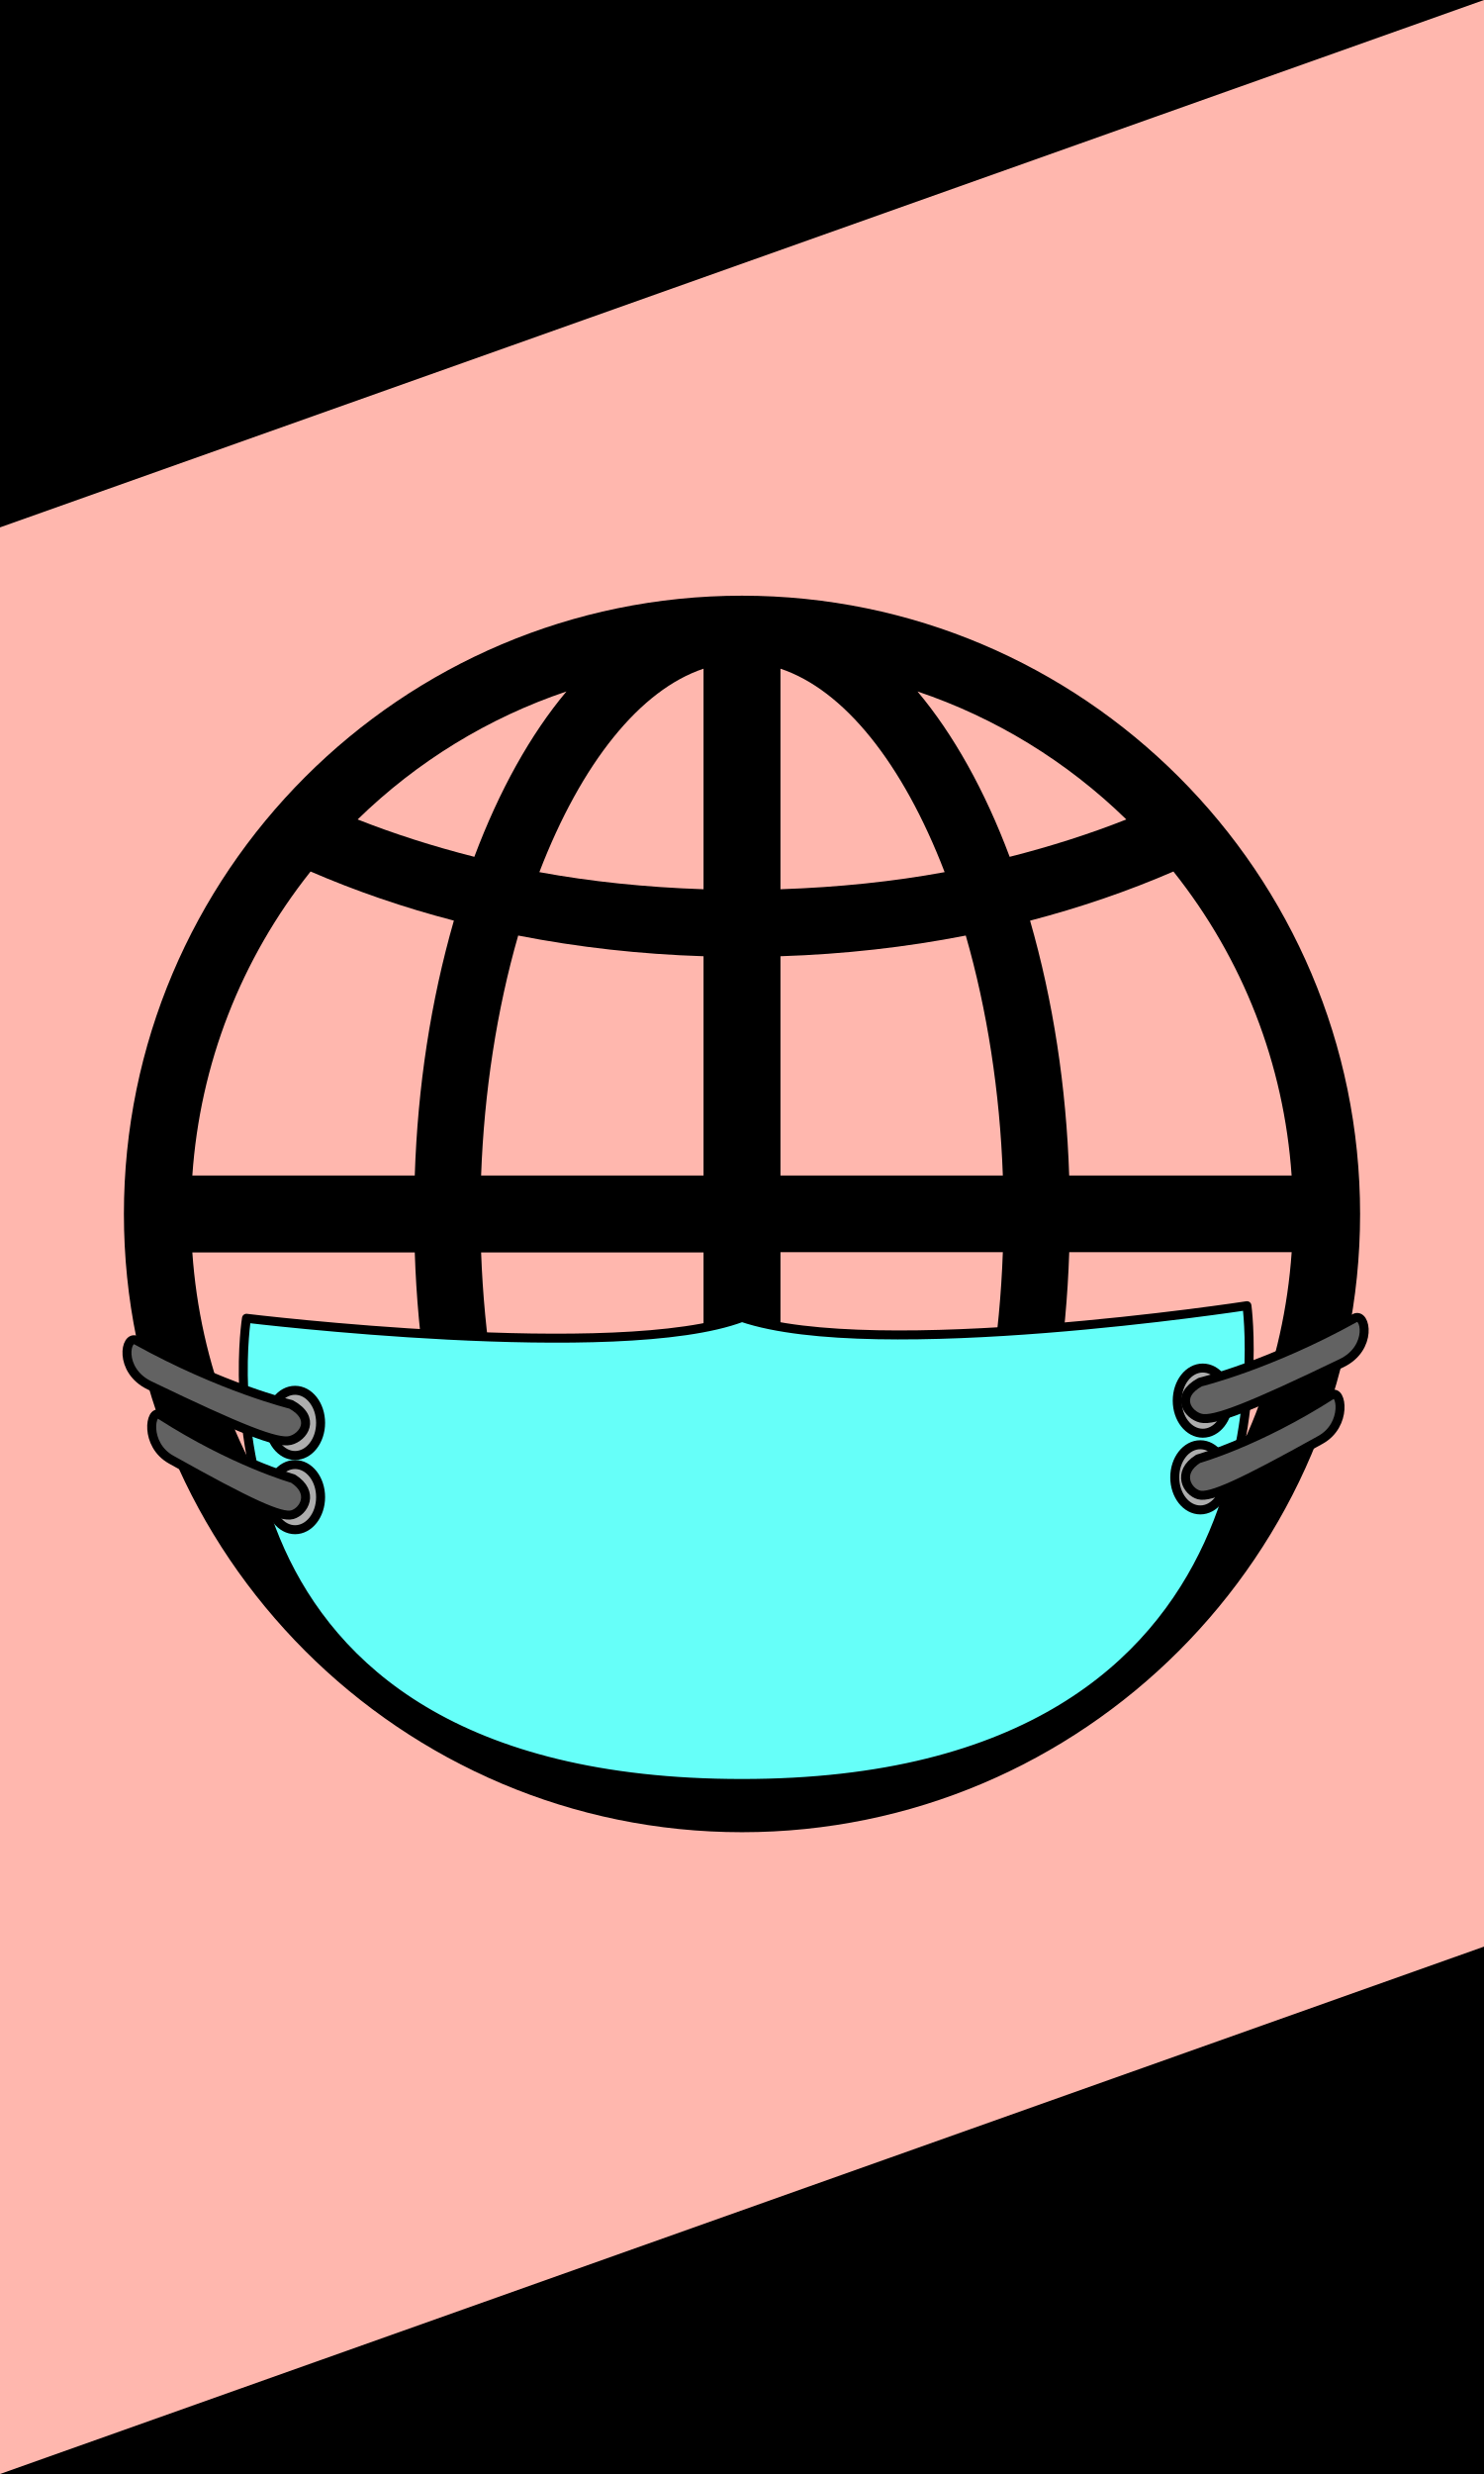
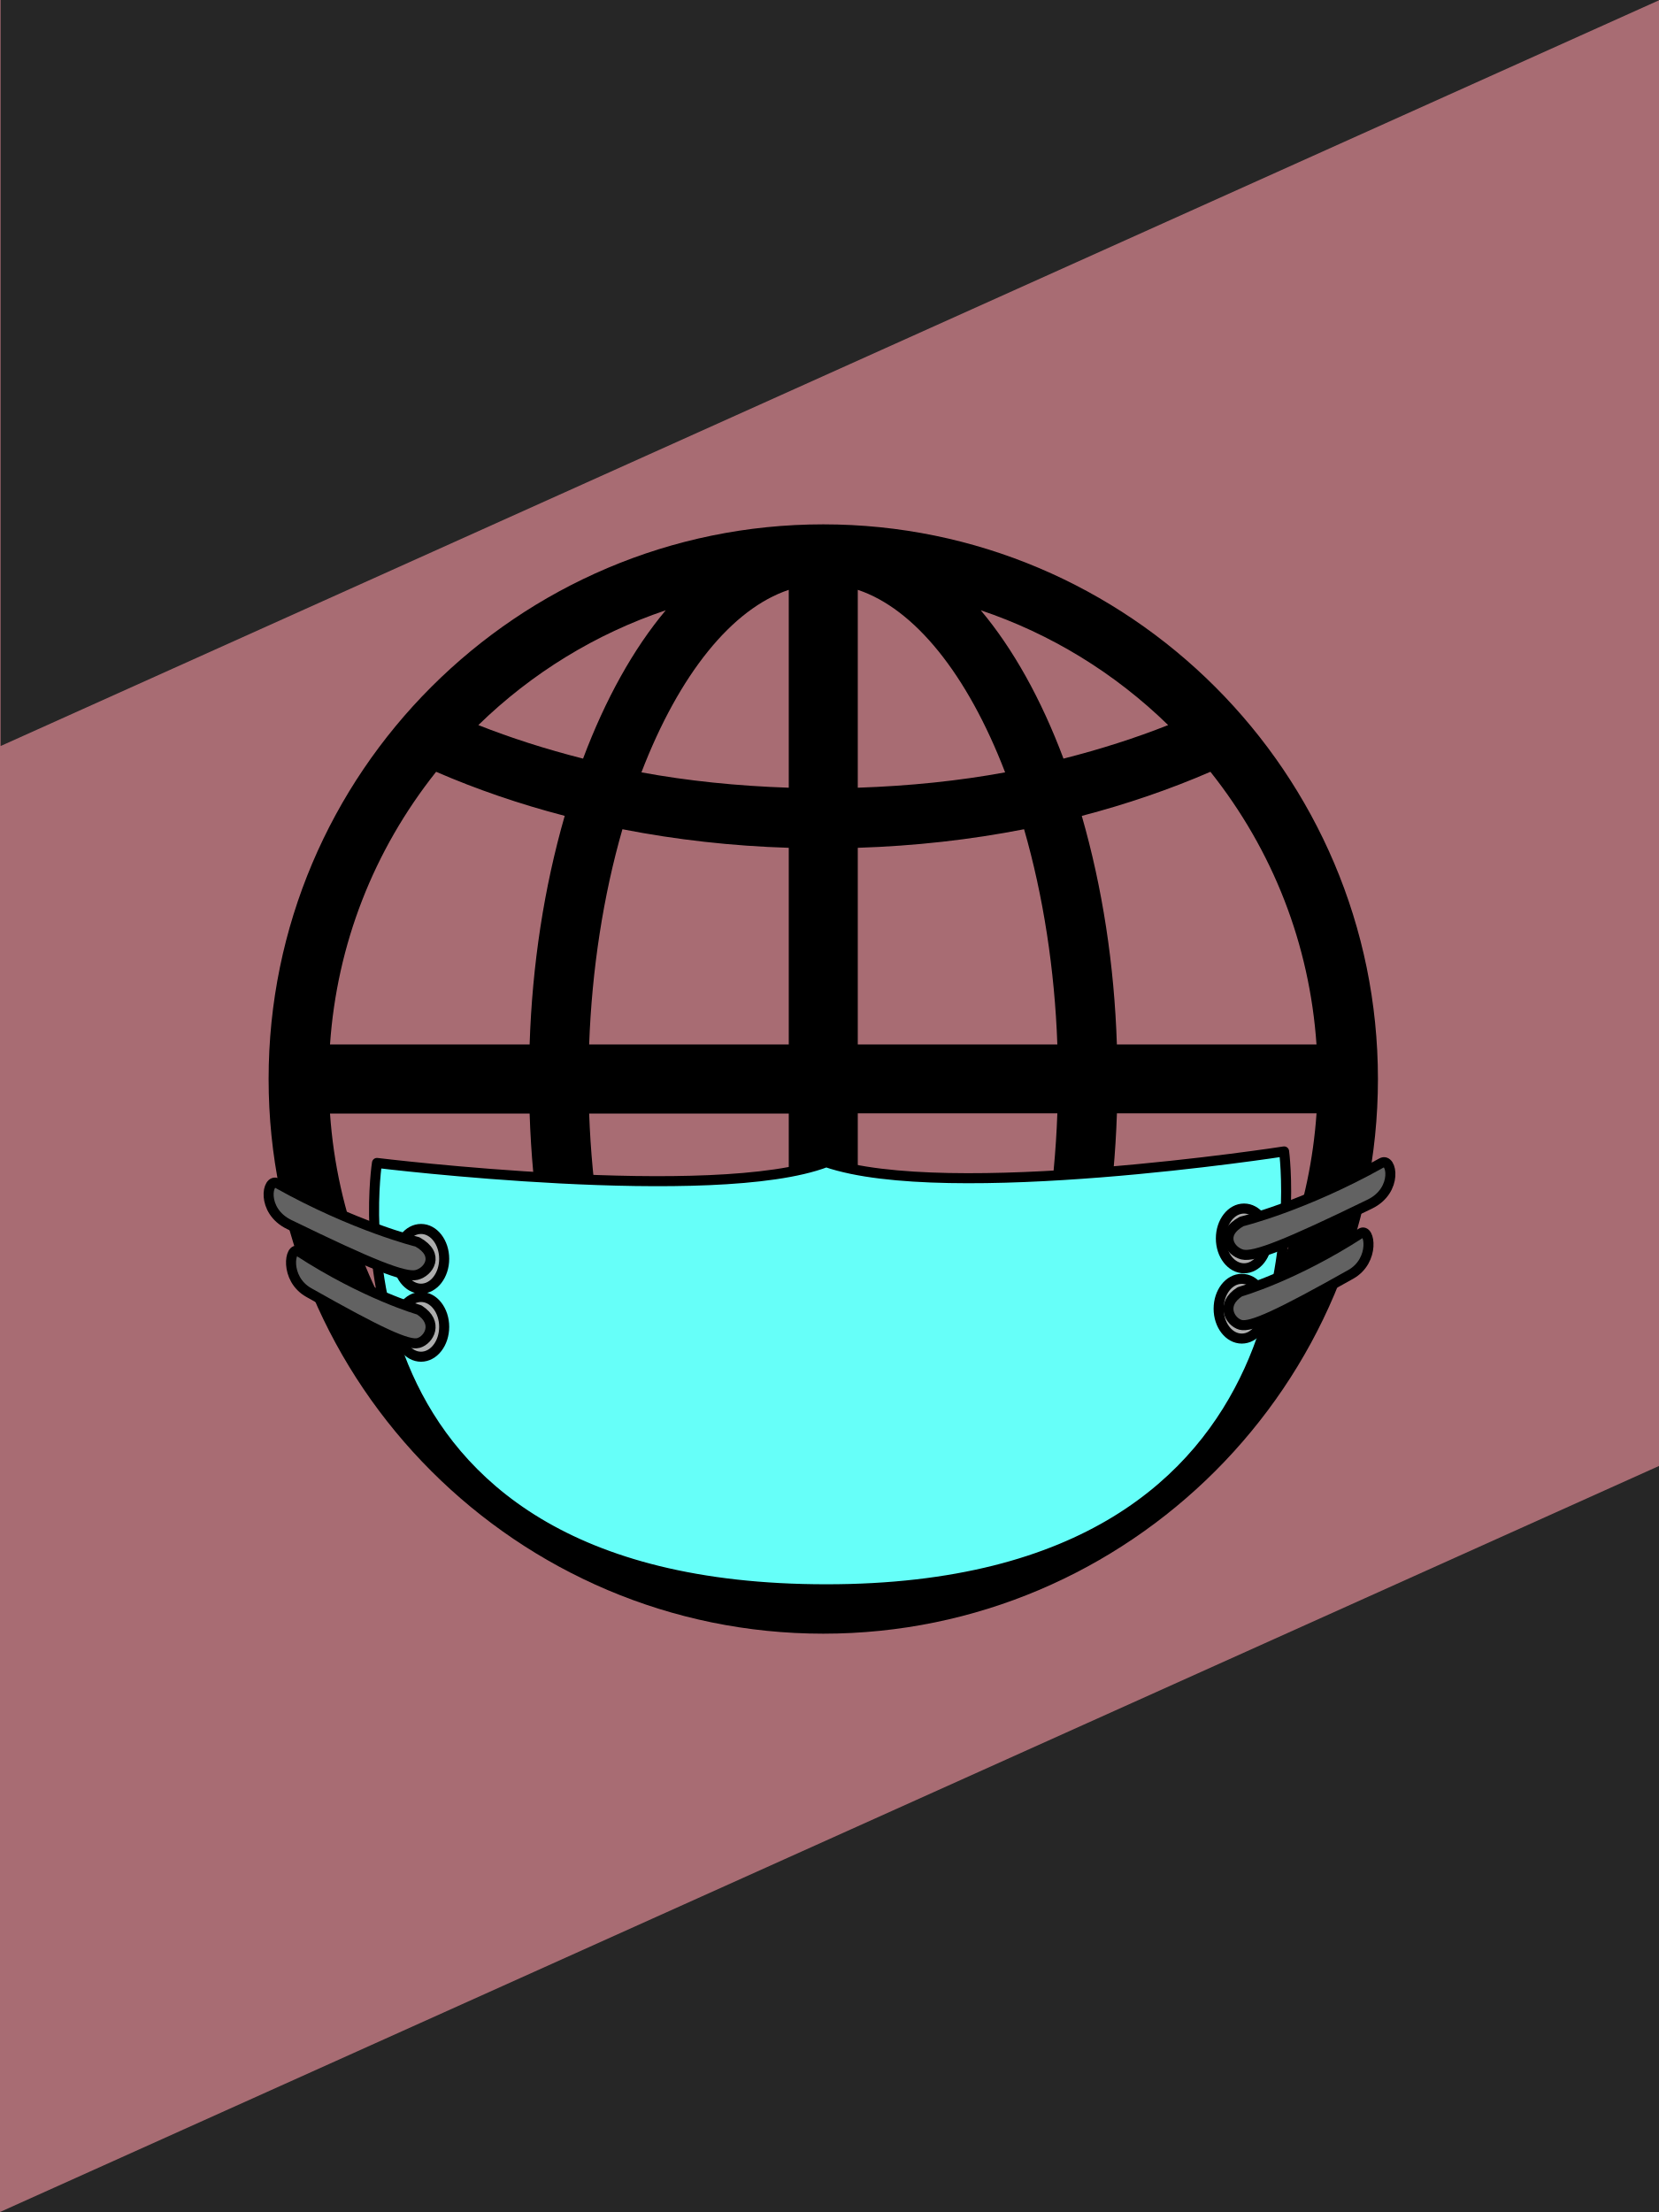
- <svg xmlns="http://www.w3.org/2000/svg" width="100%" height="100%" viewBox="0 0 600 1000" version="1.1" xml:space="preserve" style="fill-rule:evenodd;clip-rule:evenodd;stroke-linecap:round;stroke-linejoin:round;stroke-miterlimit:1.5;">
-   <rect x="0" y="0" width="600" height="1000" style="fill:#ffb7ae;" />
-   <path d="M0,1000l600,-213.17l0,213.17l-600,0Z" />
-   <path d="M600,0l-600,213.17l0,-213.17l600,0Z" />
-   <path id="Globe-Earth" d="M77.762,475.135c3.117,-45.045 19.574,-87.346 47.807,-122.869c18.223,7.895 37.66,14.577 57.938,19.849c-9.326,32.445 -14.636,67.066 -15.812,103.02l-89.933,0Zm206.69,146.813l0,89.17c-25.568,-8.582 -49.355,-38.012 -66.382,-82.272c20.73,-3.841 43.007,-6.134 66.382,-6.898Zm-55.429,79.942c-31.565,-10.64 -60.366,-28.274 -84.427,-51.747c14.538,-5.759 30.35,-10.836 47.18,-15.106c10.032,26.784 22.729,49.513 37.247,66.853Zm-34.504,-195.659l89.933,0l0,88.62c-25.706,0.823 -50.864,3.644 -74.943,8.386c-8.641,-30.018 -13.775,-63.345 -14.99,-97.006Zm89.933,-119.716l0,88.62l-89.933,0c1.215,-33.681 6.349,-66.988 14.99,-96.987c24.197,4.742 49.355,7.563 74.943,8.367Zm-139.856,-55.293c24.079,-23.473 52.882,-41.106 84.427,-51.726c-14.518,17.302 -27.195,40.049 -37.247,66.833c-16.812,-4.271 -32.642,-9.347 -47.18,-15.107Zm73.474,21.298c17.027,-44.301 40.834,-73.709 66.382,-82.234l0,89.151c-23.393,-0.783 -45.672,-3.096 -66.382,-6.917Zm-34.563,256.731c-20.24,5.292 -39.695,11.953 -57.938,19.848c-28.233,-35.482 -44.69,-77.804 -47.807,-122.868l89.933,0c1.176,35.934 6.486,70.535 15.812,103.02Zm338.731,-103.118c-3.135,45.142 -19.574,87.484 -47.807,122.966c-18.261,-7.895 -37.718,-14.556 -57.938,-19.828c9.306,-32.445 14.616,-67.068 15.812,-103.138l89.933,0Zm-206.69,-146.696l0,-89.151c25.568,8.525 49.355,37.953 66.382,82.234c-20.71,3.821 -42.989,6.134 -66.382,6.917Zm92.676,-13.108c-10.032,-26.784 -22.729,-49.531 -37.267,-66.833c31.545,10.62 60.368,28.253 84.429,51.726c-14.538,5.76 -30.35,10.836 -47.162,15.107Zm-2.763,128.806l-89.913,0l0,-88.62c25.666,-0.824 50.824,-3.645 74.925,-8.367c8.641,29.959 13.793,63.288 14.988,96.987Zm26.824,0c-1.176,-35.934 -6.486,-70.535 -15.812,-103.002c20.26,-5.29 39.697,-11.952 57.958,-19.867c28.233,35.503 44.672,77.804 47.787,122.869l-89.933,0Zm-116.737,119.716l0,-88.718l89.913,0c-1.195,33.779 -6.347,67.126 -14.988,97.084c-24.101,-4.742 -49.259,-7.563 -74.925,-8.366Zm139.856,55.292c-24.061,23.473 -52.882,41.107 -84.447,51.747c14.538,-17.34 27.235,-40.069 37.267,-66.853c16.85,4.29 32.662,9.347 47.18,15.106Zm-73.494,-21.297c-17.007,44.26 -40.794,73.67 -66.362,82.272l0,-89.17c23.295,0.764 45.554,3.057 66.362,6.898Zm-81.92,-388.067c-137.781,0 -249.894,112.113 -249.894,249.914c0,137.781 112.113,249.893 249.894,249.893c137.801,0 249.914,-112.112 249.914,-249.893c0,-137.801 -112.113,-249.914 -249.914,-249.914Z" />
-   <path d="M99.652,532.855c0,0 150.793,18.32 200.348,-0.336c54.061,18.323 204.16,-4.747 204.16,-4.747c0,0 26.382,193.118 -204.16,193.118c-230.542,0 -200.348,-188.035 -200.348,-188.035Z" style="fill:#66fff9;stroke:#000;stroke-width:3.63px;" />
-   <ellipse cx="119.296" cy="575.14" rx="10.326" ry="13.172" style="fill:#adadad;stroke:#000;stroke-width:3.63px;" />
-   <ellipse cx="119.296" cy="605.14" rx="10.326" ry="13.172" style="fill:#adadad;stroke:#000;stroke-width:3.63px;" />
-   <ellipse cx="485.296" cy="597.14" rx="10.326" ry="13.172" style="fill:#adadad;stroke:#000;stroke-width:3.63px;" />
-   <ellipse cx="486.296" cy="566.14" rx="10.326" ry="13.172" style="fill:#adadad;stroke:#000;stroke-width:3.63px;" />
-   <path d="M117.662,567.665c0,0 -27.94,-6.74 -62.449,-25.849c-4.623,-2.56 -7.394,12.078 5.261,18.175c36.772,17.714 51.525,23.535 56.854,22.256c5.33,-1.279 10.687,-8.912 0.334,-14.582Z" style="fill:#626262;stroke:#000;stroke-width:3.63px;" />
-   <path d="M485.227,558.665c0,0 27.941,-6.74 62.449,-25.849c4.623,-2.56 7.395,12.078 -5.261,18.175c-36.772,17.714 -51.525,23.535 -56.854,22.256c-5.33,-1.279 -10.687,-8.912 -0.334,-14.582Z" style="fill:#626262;stroke:#000;stroke-width:3.63px;" />
-   <path d="M484.43,589.665c0,0 24.166,-6.74 54.012,-25.849c3.999,-2.56 6.396,12.078 -4.55,18.175c-31.804,17.714 -44.564,23.535 -49.173,22.256c-4.61,-1.279 -9.243,-8.912 -0.289,-14.582Z" style="fill:#626262;stroke:#000;stroke-width:3.63px;" />
-   <path d="M118.478,597.665c0,0 -24.072,-6.74 -53.803,-25.849c-3.983,-2.56 -6.37,12.078 4.533,18.175c31.681,17.714 44.391,23.535 48.983,22.256c4.592,-1.279 9.207,-8.912 0.287,-14.582Z" style="fill:#626262;stroke:#000;stroke-width:3.63px;" />
+ <svg xmlns="http://www.w3.org/2000/svg" width="100%" height="100%" viewBox="0 0 600 800" version="1.1" xml:space="preserve" style="fill-rule:evenodd;clip-rule:evenodd;stroke-linecap:round;stroke-linejoin:round;stroke-miterlimit:1.5;">
+   <rect x="0" y="0" width="600" height="800" style="fill:#8a3942;fill-opacity:0.74;" />
+   <path d="M0,800l600,-269.812l0,269.812l-600,0" style="fill:#262626;" />
+   <path d="M600.218,0l-600,269.812l0,-269.812l600,0" style="fill:#262626;" />
+   <path id="Globe-Earth" d="M119.353,377.759c2.502,-36.158 15.713,-70.114 38.376,-98.629c14.628,6.338 30.23,11.701 46.508,15.933c-7.487,26.045 -11.749,53.835 -12.693,82.696l-72.191,0Zm165.914,117.85l0,71.579c-20.524,-6.889 -39.618,-30.513 -53.286,-66.042c16.64,-3.083 34.523,-4.924 53.286,-5.537Zm-44.493,64.171c-25.339,-8.541 -48.458,-22.696 -67.772,-41.538c11.67,-4.623 24.363,-8.698 37.872,-12.126c8.053,21.5 18.245,39.745 29.9,53.664Zm-27.698,-157.059l72.191,0l0,71.137c-20.634,0.661 -40.83,2.925 -60.158,6.732c-6.936,-24.096 -11.057,-50.849 -12.033,-77.869Zm72.191,-96.098l0,71.136l-72.191,0c0.976,-27.036 5.097,-53.772 12.033,-77.853c19.423,3.807 39.618,6.072 60.158,6.717Zm-112.265,-44.385c19.329,-18.842 42.449,-32.997 67.772,-41.521c-11.655,13.888 -21.831,32.147 -29.9,53.647c-13.495,-3.428 -26.202,-7.502 -37.872,-12.126Zm58.979,17.096c13.668,-35.561 32.778,-59.168 53.286,-66.011l0,71.564c-18.778,-0.629 -36.662,-2.486 -53.286,-5.553Zm-27.744,206.083c-16.247,4.248 -31.864,9.595 -46.508,15.933c-22.663,-28.483 -35.874,-62.455 -38.376,-98.629l72.191,0c0.944,28.845 5.206,56.619 12.693,82.696Zm271.906,-82.775c-1.155,16.635 -4.561,32.797 -10.101,48.169c-6.527,18.114 -16.016,35.132 -28.275,50.539c-14.659,-6.338 -30.277,-11.685 -46.508,-15.917c7.471,-26.044 11.733,-53.837 12.693,-82.791l72.191,0Zm-165.914,-117.755l0,-71.564c20.524,6.843 39.618,30.466 53.286,66.011c-16.624,3.067 -34.508,4.924 -53.286,5.553Zm74.393,-10.523c-8.053,-21.5 -18.246,-39.759 -29.916,-53.647c25.323,8.524 48.459,22.679 67.773,41.521c-11.67,4.624 -24.362,8.698 -37.857,12.126Zm-2.218,103.395l-72.175,0l0,-71.136c20.602,-0.662 40.797,-2.926 60.143,-6.717c6.936,24.049 11.072,50.803 12.032,77.853Zm21.532,0c-0.944,-28.845 -5.206,-56.619 -12.693,-82.681c16.263,-4.247 31.865,-9.594 46.524,-15.948c22.663,28.499 35.86,62.455 38.36,98.629l-72.191,0Zm-93.707,96.099l0,-71.216l72.175,0c-0.96,27.115 -5.096,53.884 -12.032,77.932c-19.346,-3.807 -39.541,-6.071 -60.143,-6.716Zm112.265,44.384c-19.314,18.842 -42.449,32.997 -67.788,41.538c11.67,-13.919 21.863,-32.164 29.916,-53.664c13.525,3.444 26.218,7.503 37.872,12.126Zm-58.995,-17.096c-13.652,35.529 -32.746,59.137 -53.27,66.042l0,-71.579c18.699,0.613 36.567,2.454 53.27,5.537Zm-65.759,-311.508c-110.599,0 -200.594,89.995 -200.594,200.61c0,110.6 89.995,200.595 200.594,200.595c110.615,0 200.61,-89.995 200.61,-200.595c0,-110.615 -89.995,-200.61 -200.61,-200.61Z" />
+   <g>
+     <path d="M136.337,420.595c0,0 122.3,15.023 162.491,-0.276c43.846,15.026 165.584,-3.892 165.584,-3.892c0,0 21.396,158.365 -165.584,158.365c-186.979,0 -162.491,-154.197 -162.491,-154.197Z" style="fill:#66fff9;stroke:#000;stroke-width:3.63px;" />
+     <ellipse cx="152.269" cy="455.271" rx="8.375" ry="10.802" style="fill:#adadad;stroke:#000;stroke-width:3.63px;" />
+     <ellipse cx="152.269" cy="479.872" rx="8.375" ry="10.802" style="fill:#adadad;stroke:#000;stroke-width:3.63px;" />
+     <ellipse cx="449.112" cy="473.312" rx="8.375" ry="10.802" style="fill:#adadad;stroke:#000;stroke-width:3.63px;" />
+     <ellipse cx="449.923" cy="447.89" rx="8.375" ry="10.802" style="fill:#adadad;stroke:#000;stroke-width:3.63px;" />
+     <path d="M150.944,449.141c0,0 -22.661,-5.527 -50.649,-21.197c-3.749,-2.1 -5.997,9.904 4.267,14.903c29.824,14.527 41.789,19.301 46.111,18.252c4.323,-1.049 8.668,-7.308 0.271,-11.958Z" style="fill:#626262;stroke:#000;stroke-width:3.63px;" />
+     <path d="M449.056,441.76c0,0 22.661,-5.527 50.649,-21.197c3.749,-2.099 5.997,9.904 -4.267,14.904c-29.824,14.527 -41.789,19.3 -46.111,18.251c-4.323,-1.049 -8.668,-7.308 -0.271,-11.958Z" style="fill:#626262;stroke:#000;stroke-width:3.63px;" />
+     <path d="M448.41,467.182c0,0 19.599,-5.527 43.806,-21.197c3.243,-2.1 5.187,9.904 -3.691,14.903c-25.794,14.527 -36.143,19.301 -39.881,18.252c-3.739,-1.049 -7.497,-7.308 -0.234,-11.958Z" style="fill:#626262;stroke:#000;stroke-width:3.63px;" />
+     <path d="M151.606,473.742c0,0 -19.523,-5.527 -43.637,-21.197c-3.23,-2.099 -5.167,9.904 3.677,14.904c25.695,14.526 36.003,19.3 39.727,18.251c3.724,-1.049 7.467,-7.308 0.233,-11.958Z" style="fill:#626262;stroke:#000;stroke-width:3.63px;" />
+   </g>
</svg>
